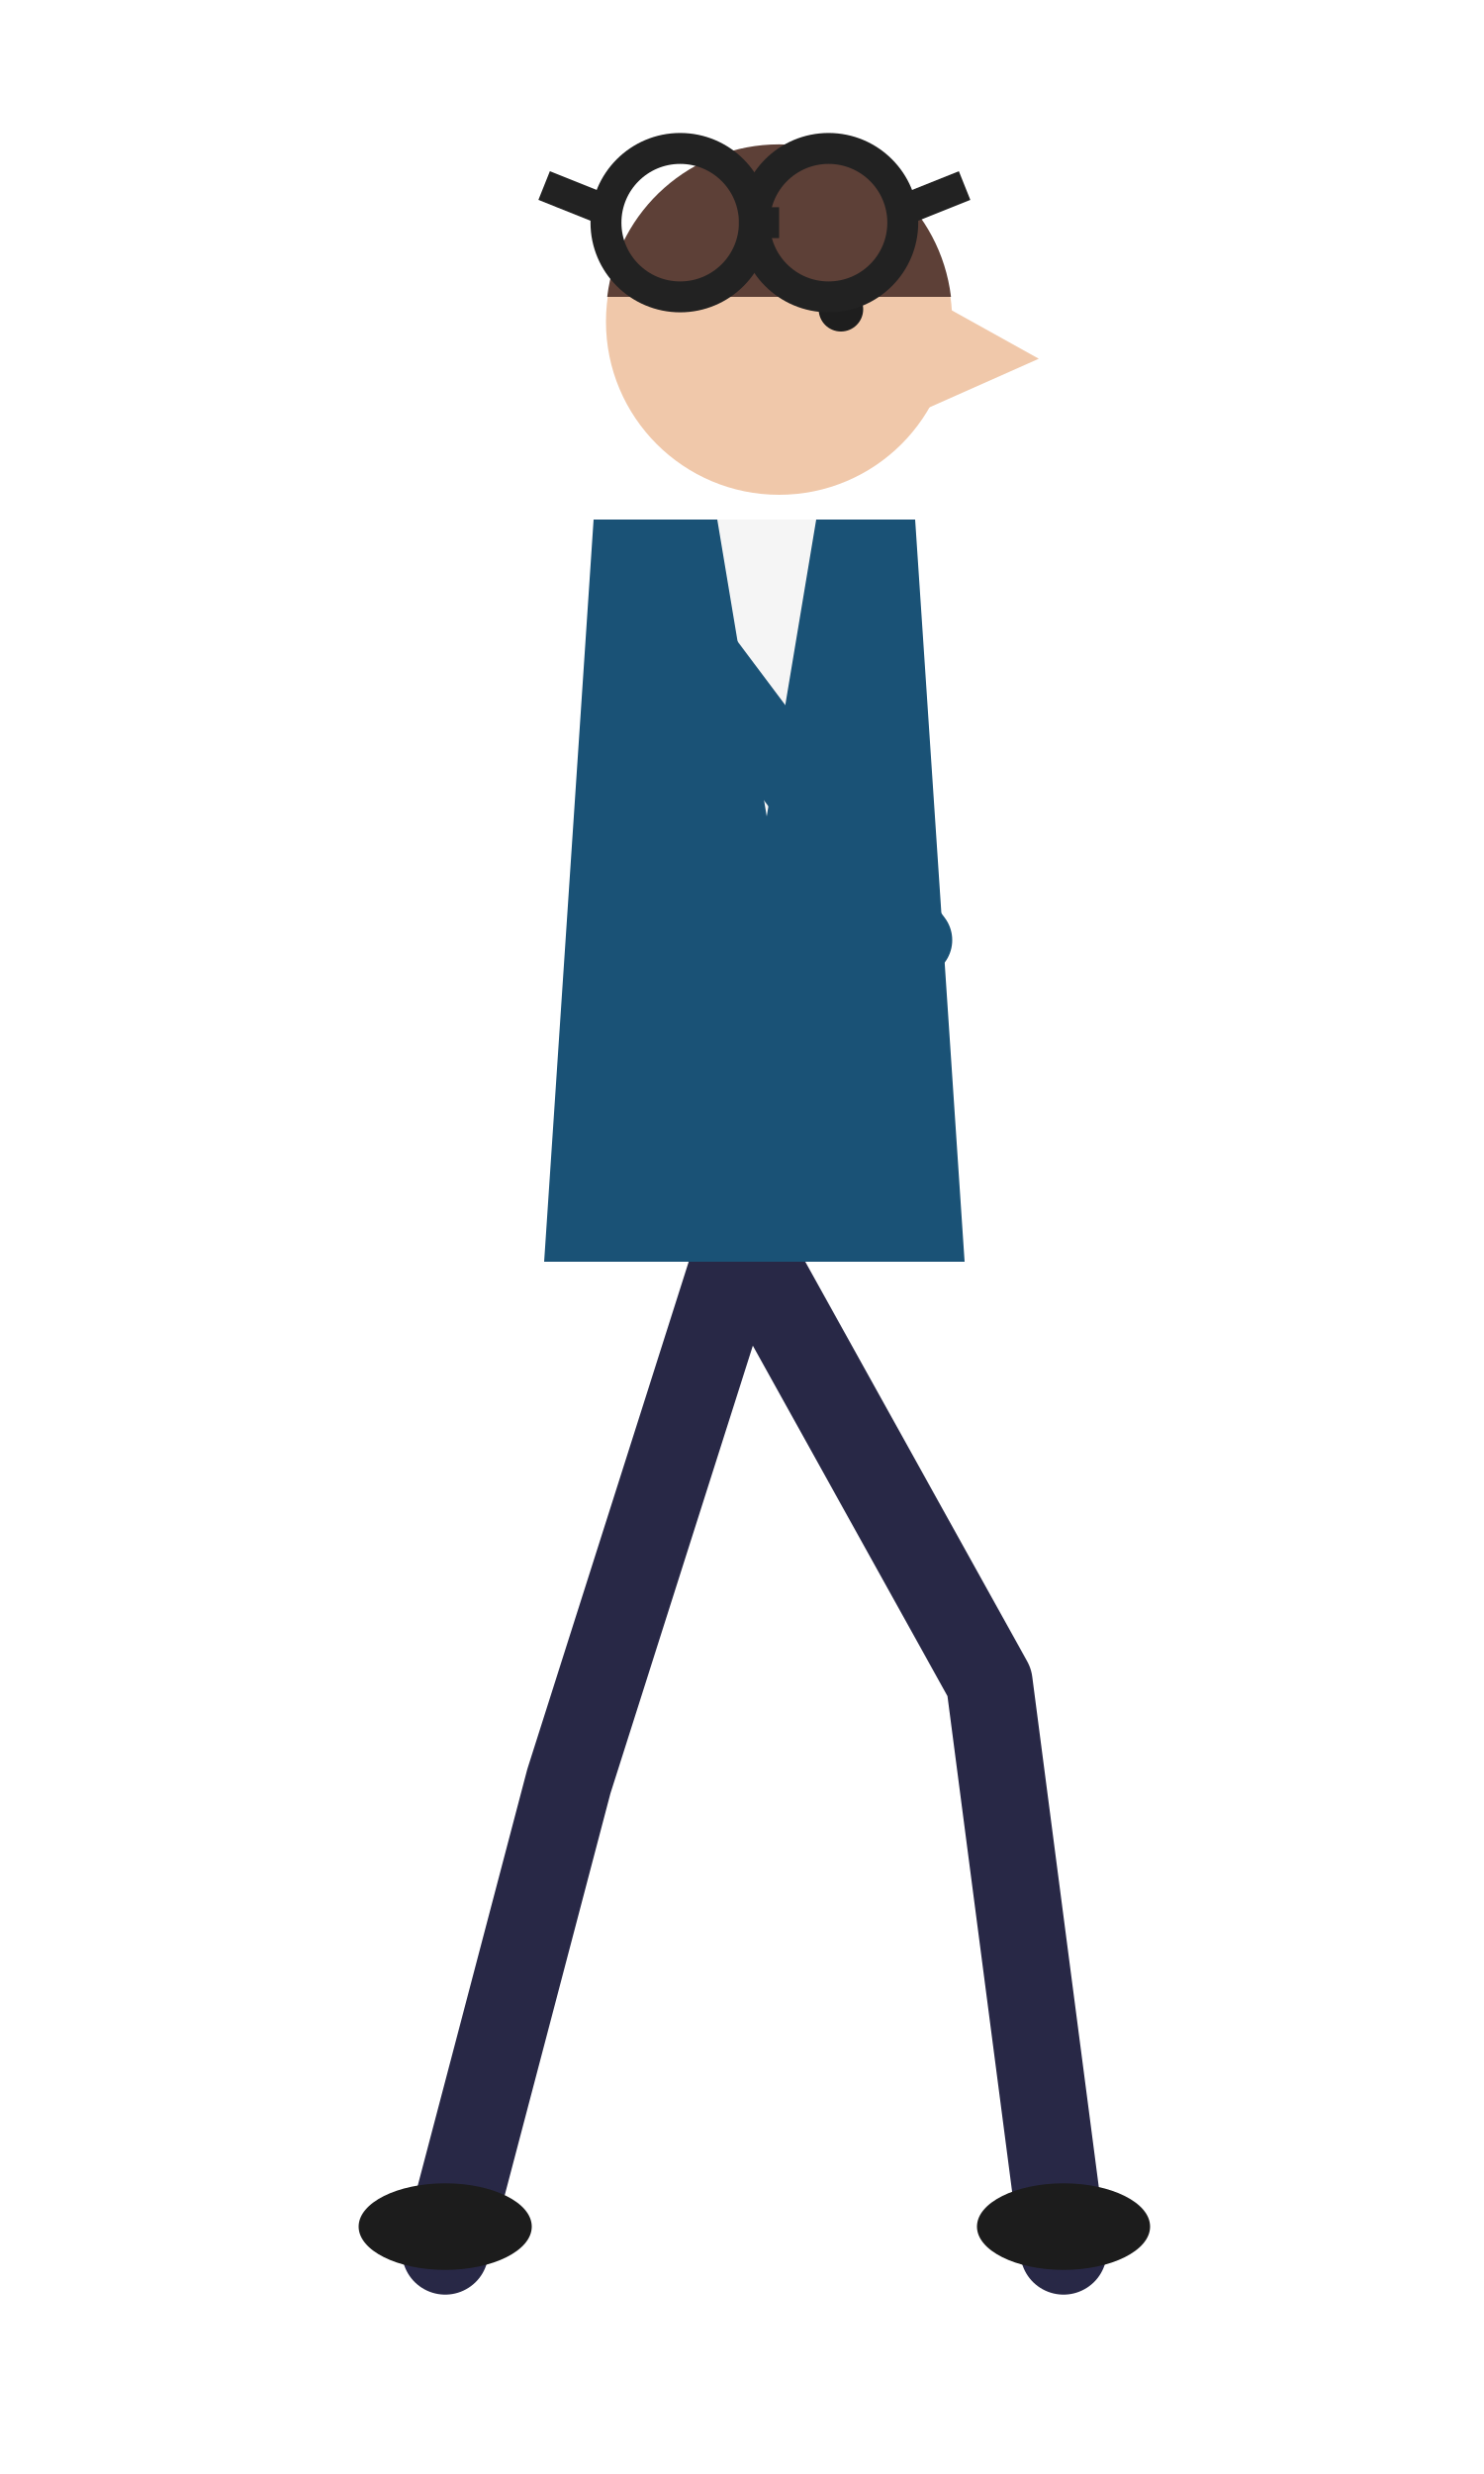
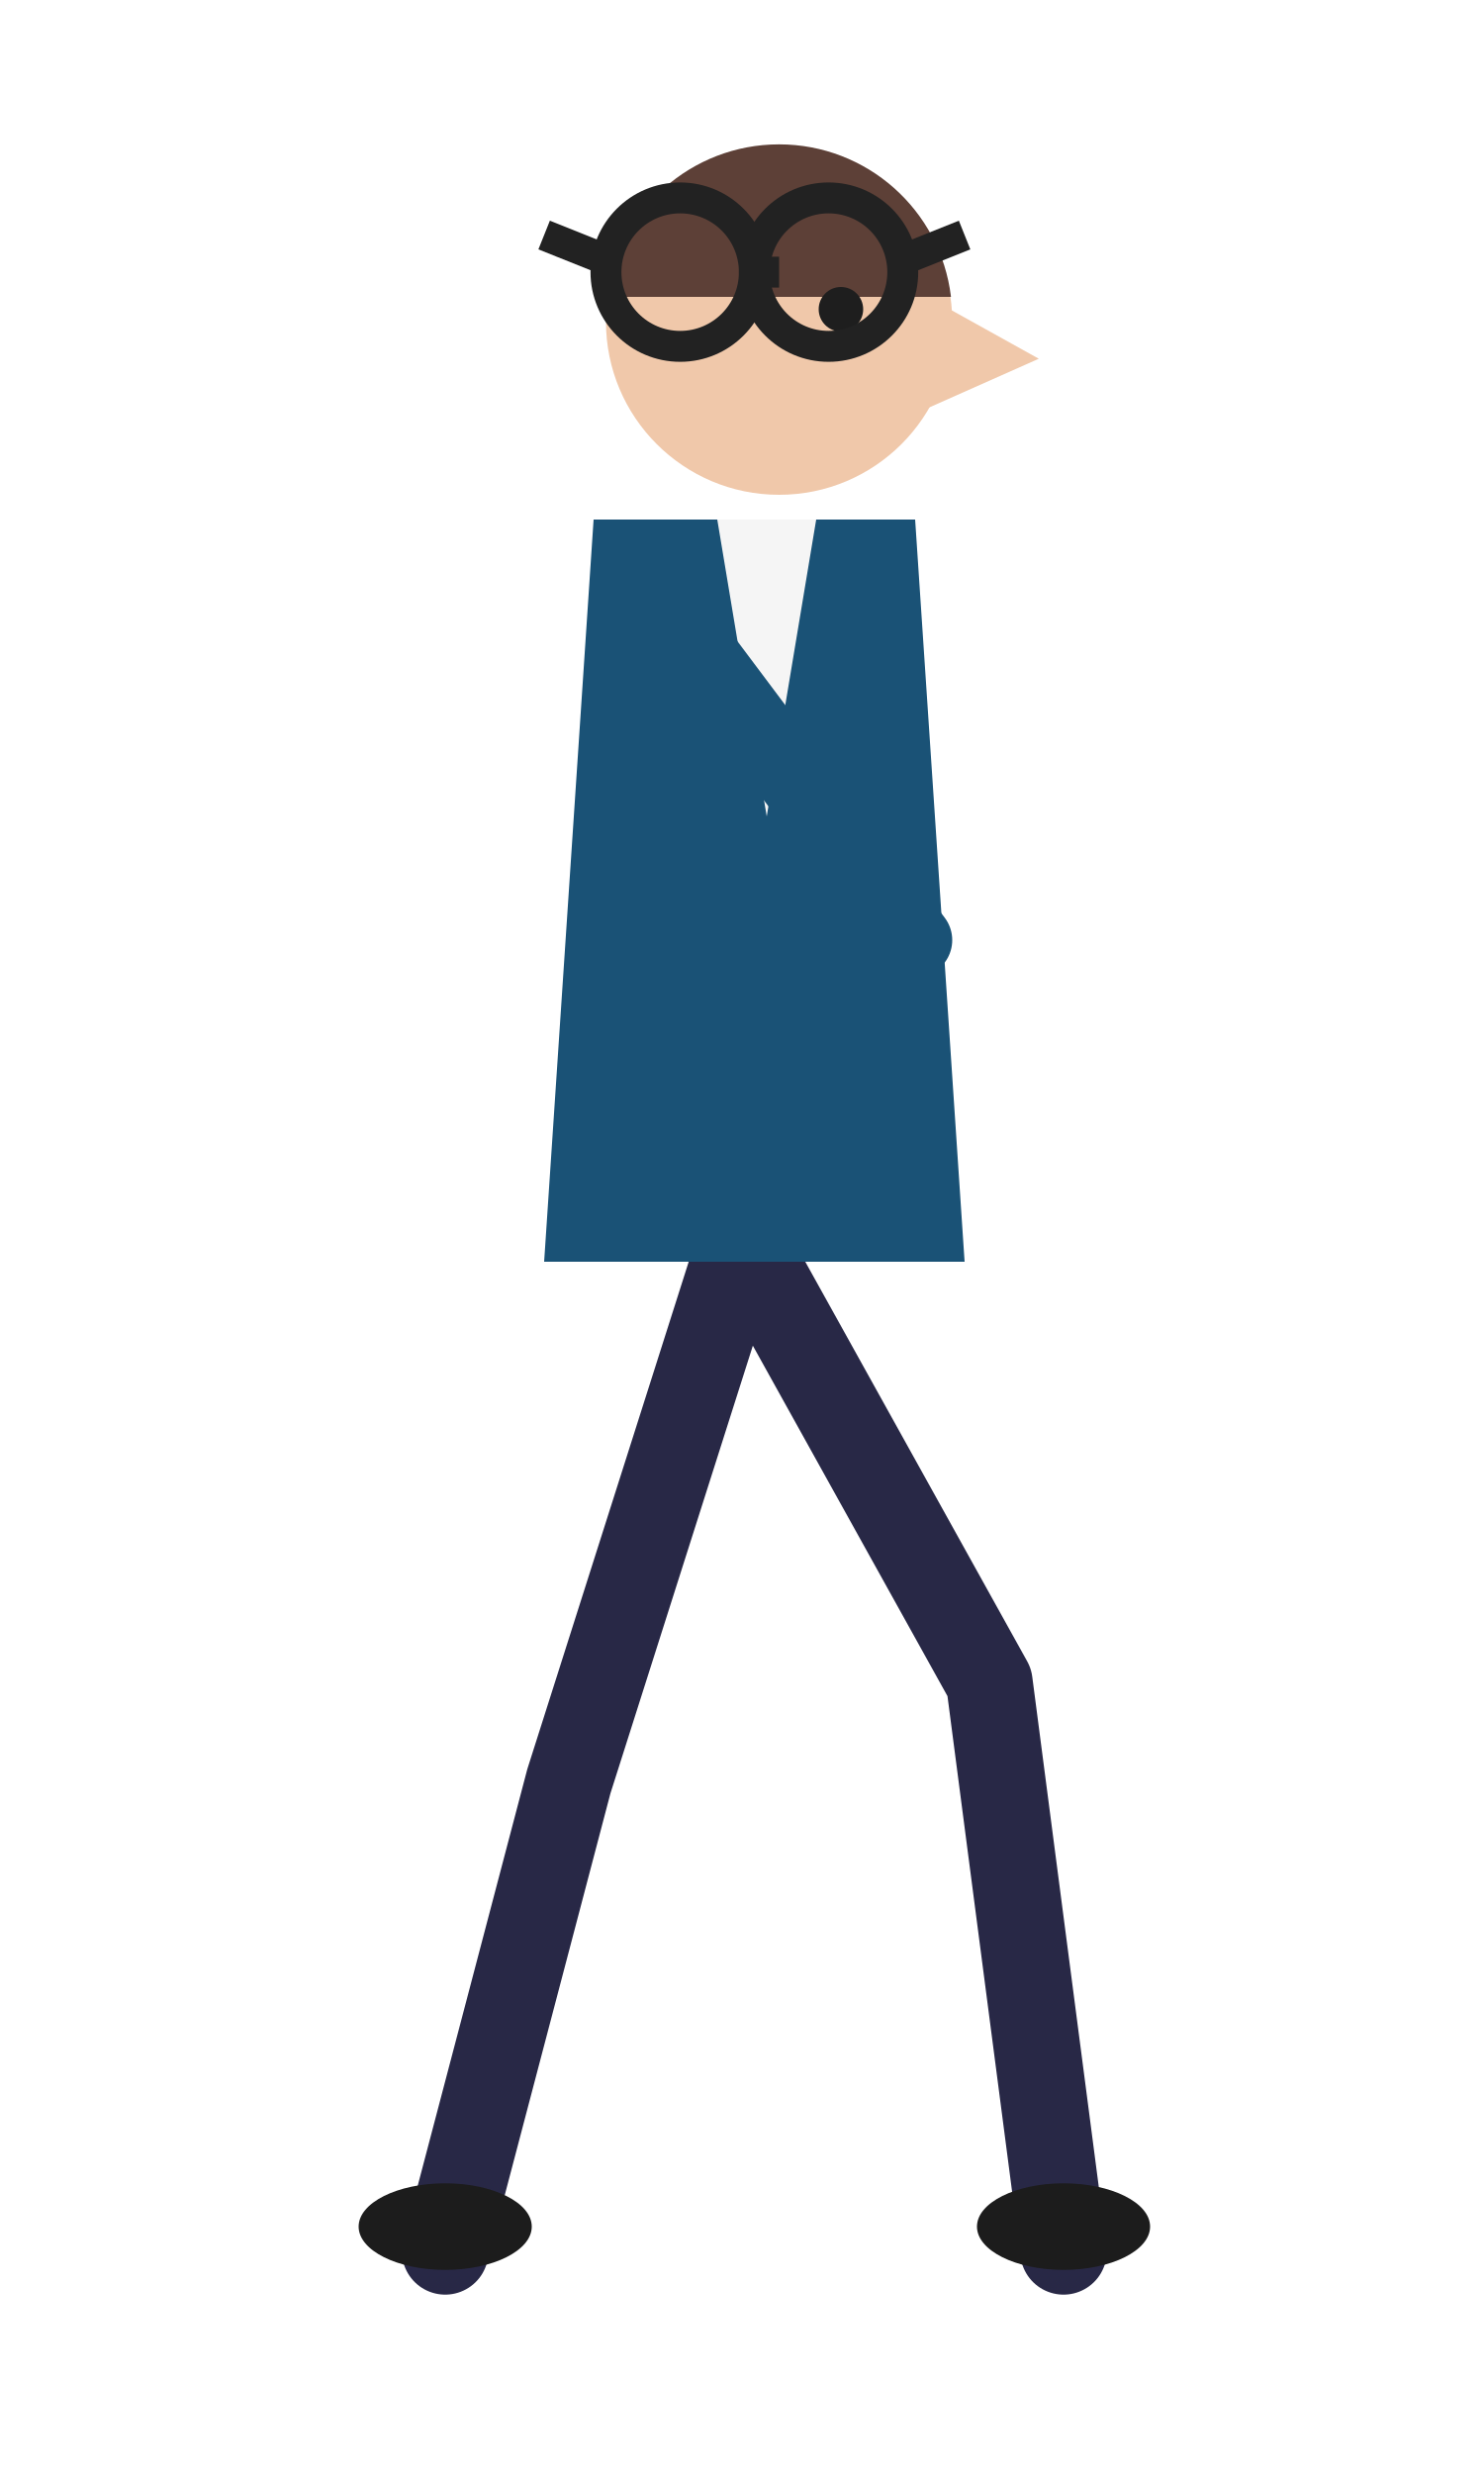
<svg xmlns="http://www.w3.org/2000/svg" viewBox="0 0 120 200" width="120" height="200">
  <g stroke="#282846" stroke-width="7" stroke-linecap="round" fill="none" stroke-linejoin="round">
    <path d="M60 100 L80 136 L86 182 M60 100 L46 144 L36 182" />
  </g>
  <ellipse cx="86" cy="180" rx="7" ry="3.5" fill="#1c1c1c" />
  <ellipse cx="36" cy="180" rx="7" ry="3.5" fill="#1c1c1c" />
  <path d="M48 42 L74 42 L78 102 L44 102 Z" fill="#1a5276" />
  <path d="M58 42 L66 42 L62 66 Z" fill="#f5f5f5" />
  <g stroke="#1a5276" stroke-width="6" stroke-linecap="round" fill="none">
    <path d="M56 52 L74 76" />
  </g>
  <circle cx="63" cy="26" r="14" fill="#f0c8aa" />
  <path d="M75 24 L84 29 L75 33 Z" fill="#f0c8aa" />
  <path d="M49.1 24 A14 14 0 0 1 76.9 24 Z" fill="#5d4037" />
  <circle cx="68" cy="25" r="1.8" fill="#1e1e1e" />
  <g stroke="#222" stroke-width="2.5" fill="none">
-     <circle cx="55" cy="18" r="6" />
-     <circle cx="67" cy="18" r="6" />
-     <path d="M61 18 L63 18 M49 17 L44 15 M73 17 L78 15" />
+     <circle cx="55" cy="22" r="6" />
+     <circle cx="67" cy="22" r="6" />
+     <path d="M61 22 L63 22 M49 21 L44 19 M73 21 L78 19" />
  </g>
</svg>
